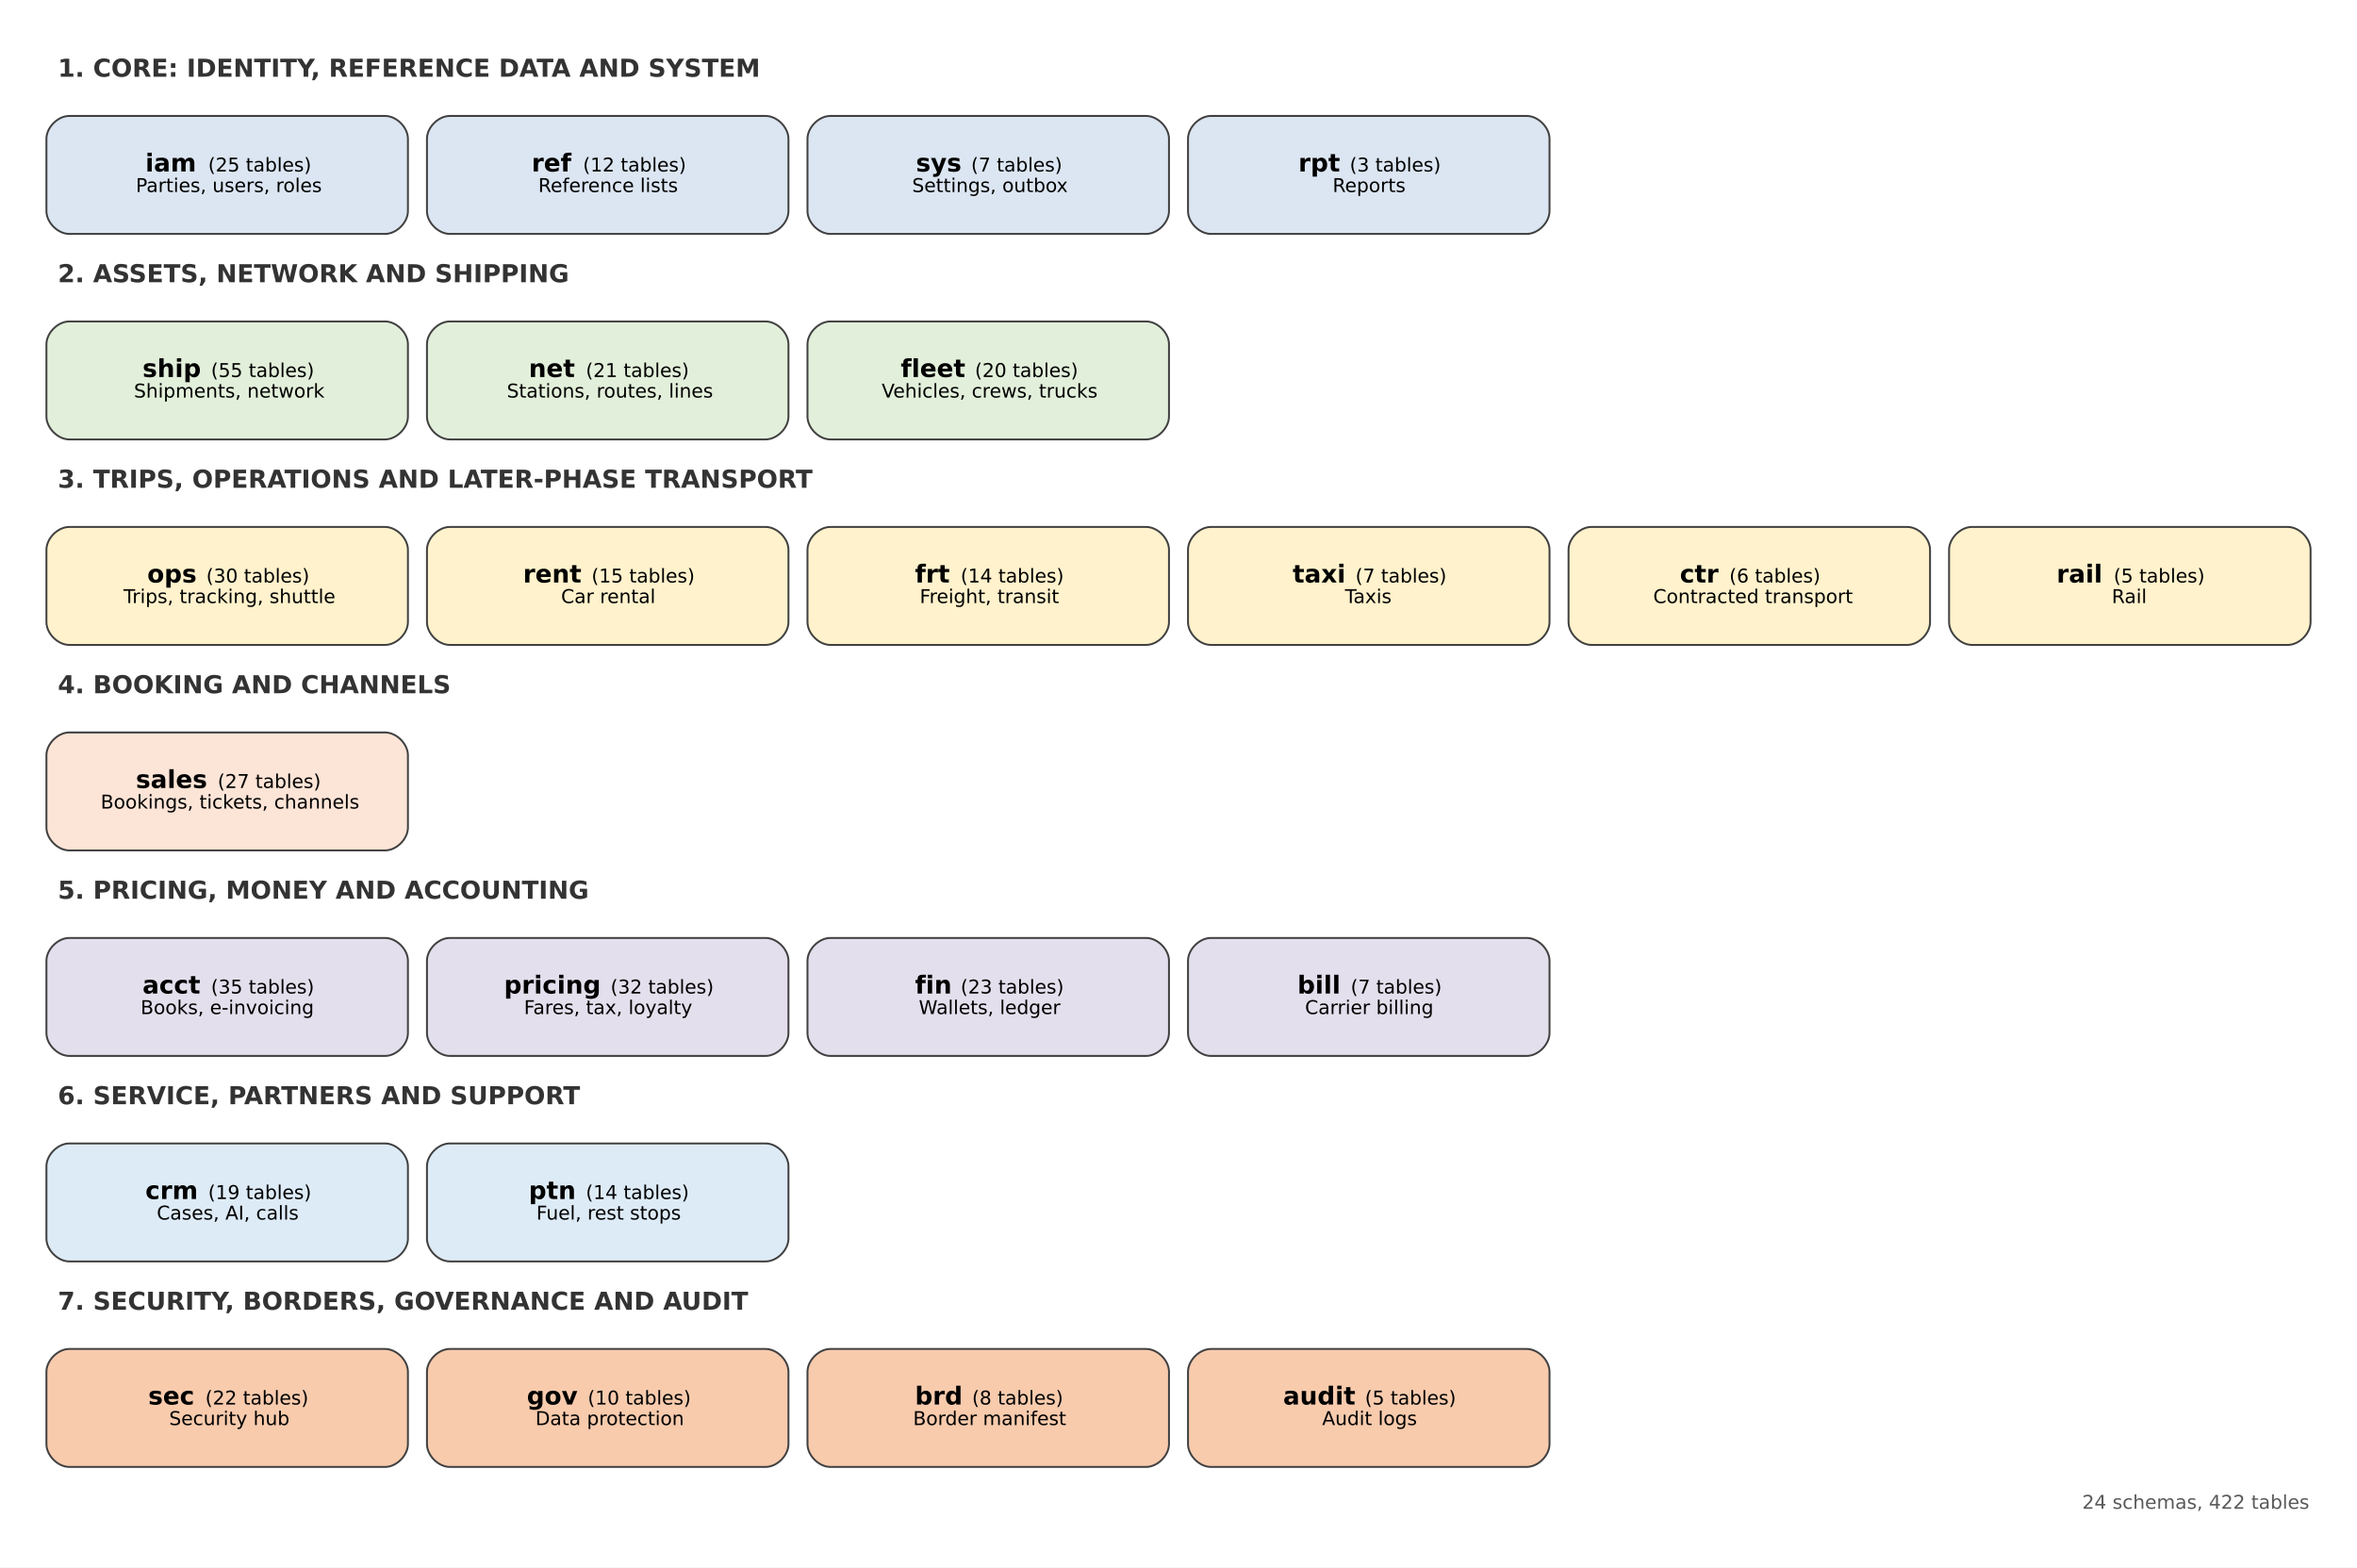
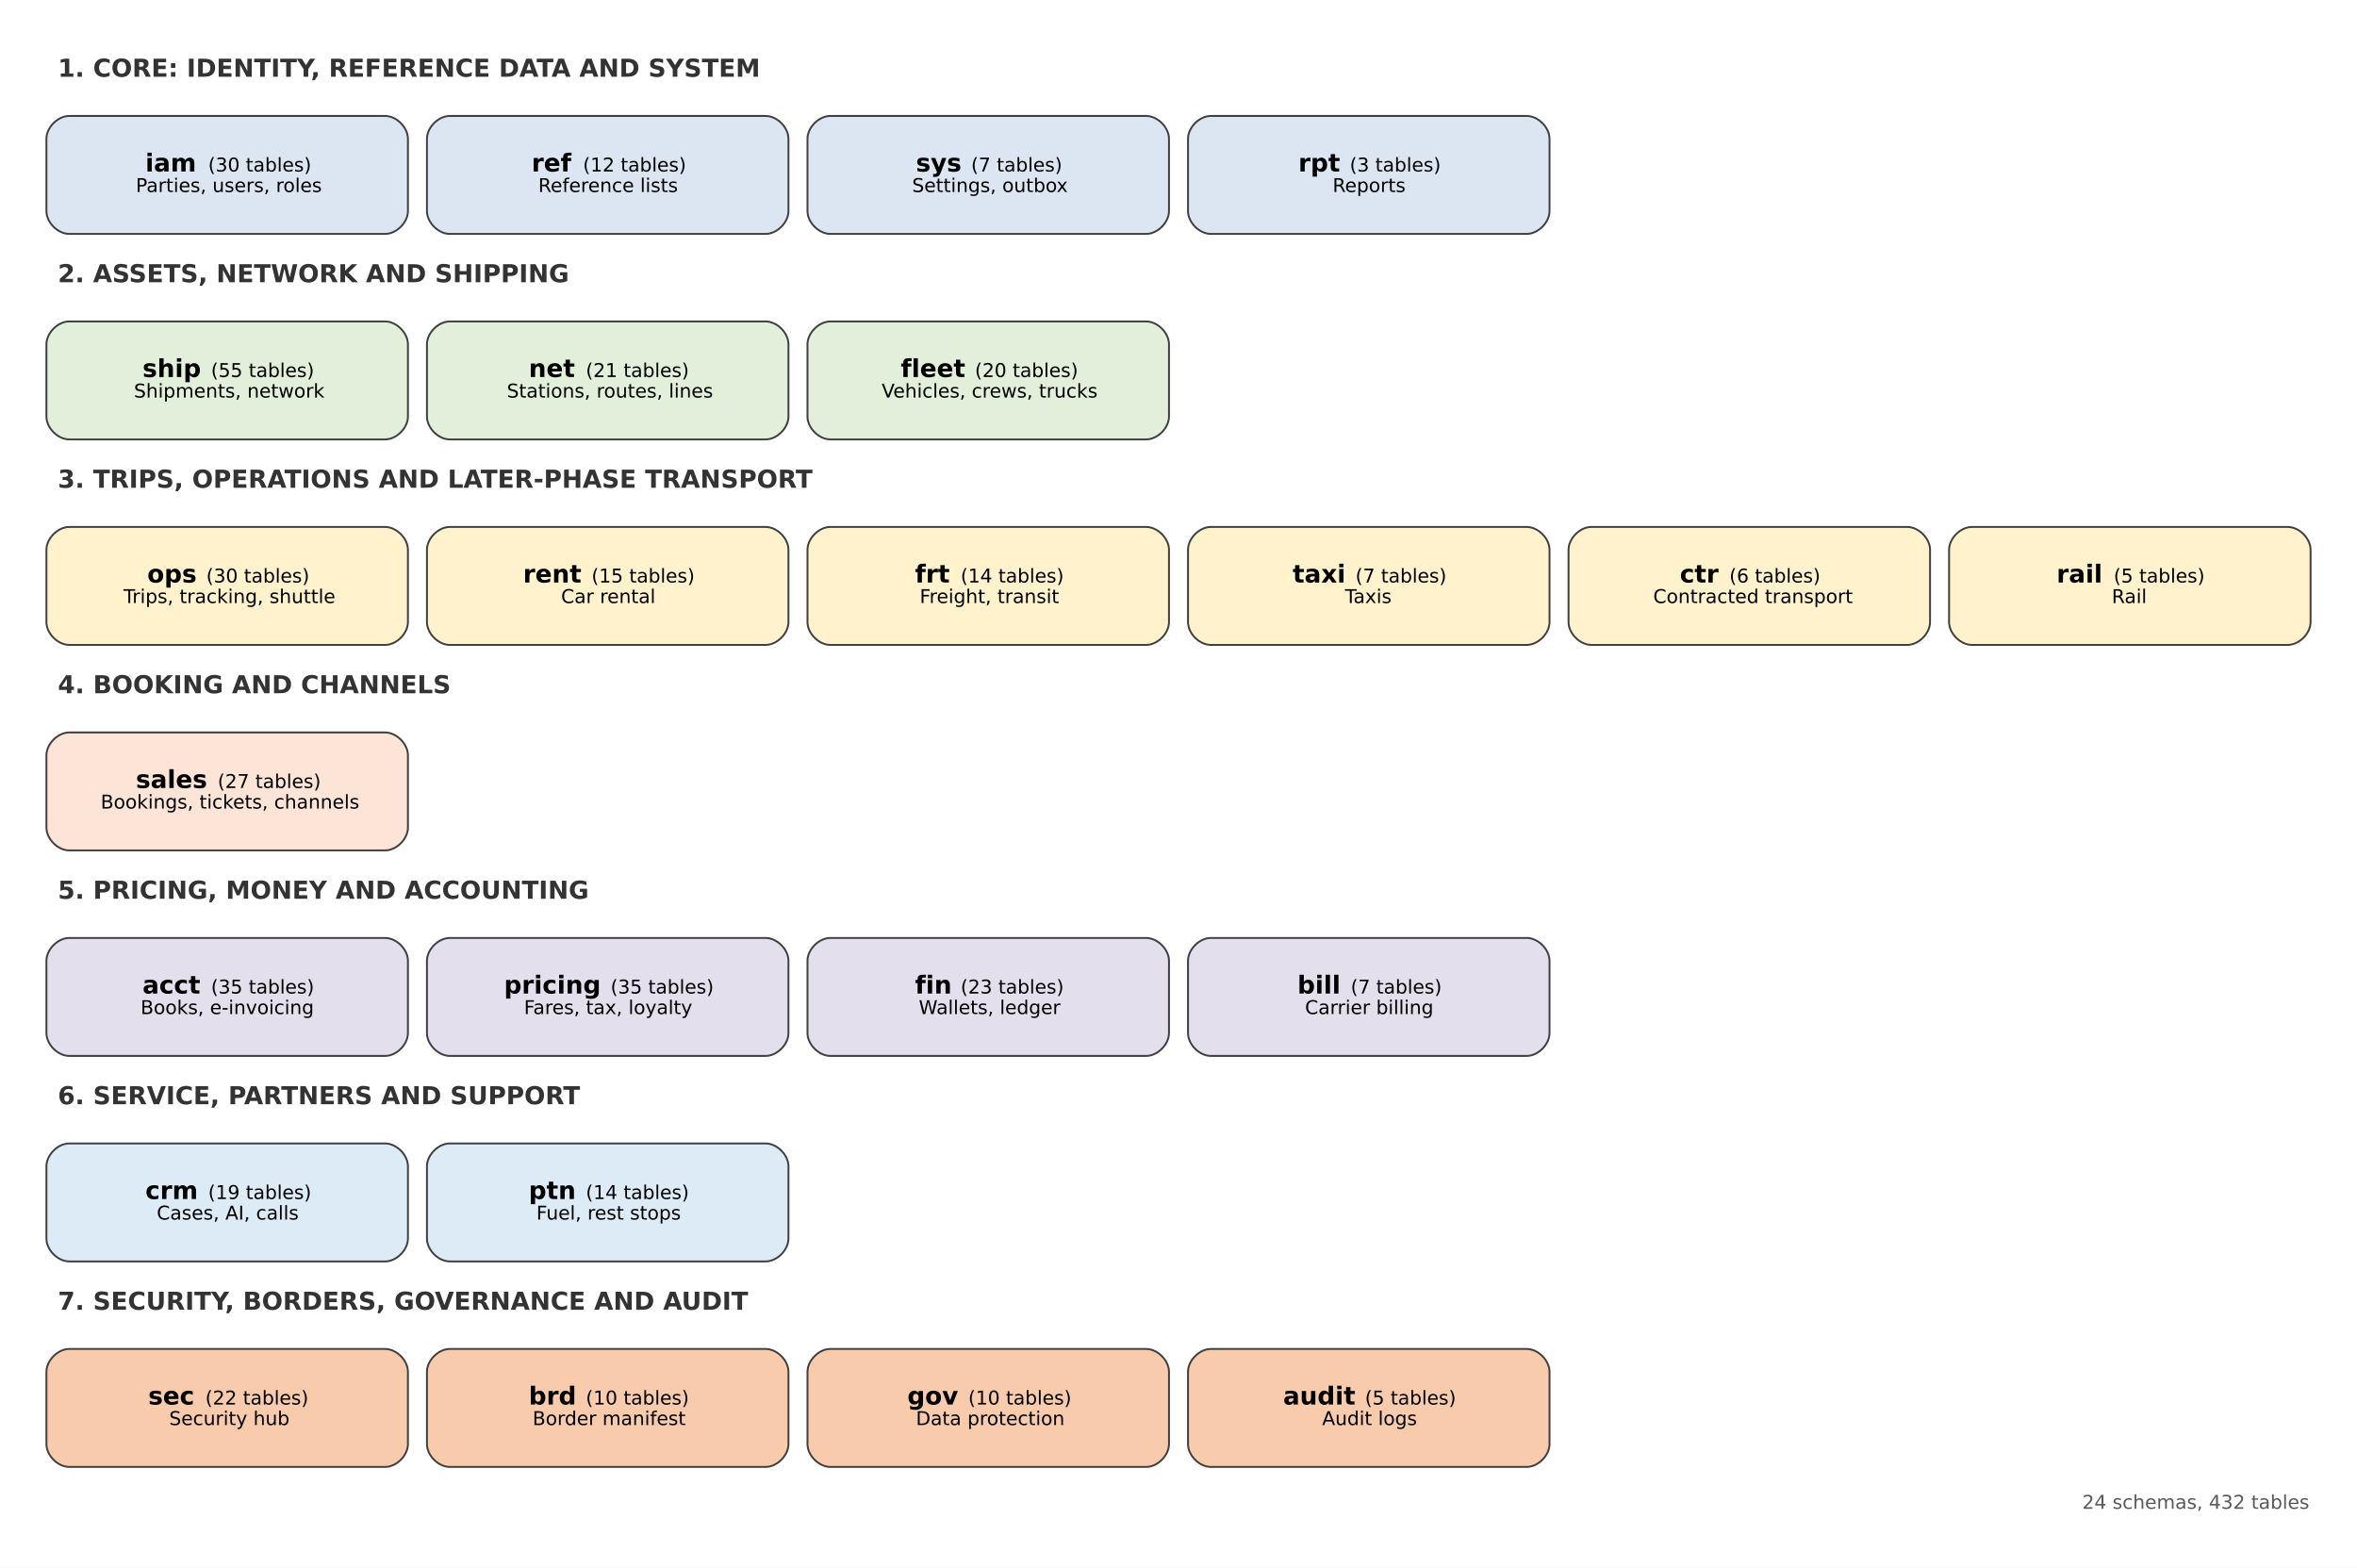
<svg xmlns="http://www.w3.org/2000/svg" width="1239pt" height="824pt" viewBox="0.00 0.00 1238.80 823.80">
  <g id="graph0" class="graph" transform="scale(1 1) rotate(0) translate(14.4 809.4)">
    <polygon fill="white" stroke="transparent" points="-14.4,14.4 -14.4,-809.4 1224.4,-809.4 1224.4,14.4 -14.4,14.4" />
    <g id="node1" class="node">
      <text text-anchor="start" x="16" y="-769.1" font-family="DejaVu Sans" font-weight="bold" font-size="13.00" fill="#333333">1. CORE: IDENTITY, REFERENCE DATA AND SYSTEM</text>
      <path fill="#dce6f2" stroke="transparent" d="M22,-686.5C22,-686.5 188,-686.5 188,-686.5 194,-686.5 200,-692.5 200,-698.5 200,-698.5 200,-736.5 200,-736.5 200,-742.5 194,-748.5 188,-748.5 188,-748.5 22,-748.5 22,-748.5 16,-748.5 10,-742.5 10,-736.5 10,-736.5 10,-698.5 10,-698.5 10,-692.5 16,-686.5 22,-686.5" />
      <path fill="none" stroke="#404040" d="M22,-686.5C22,-686.5 188,-686.5 188,-686.5 194,-686.5 200,-692.5 200,-698.5 200,-698.5 200,-736.5 200,-736.5 200,-742.5 194,-748.5 188,-748.5 188,-748.5 22,-748.5 22,-748.5 16,-748.5 10,-742.5 10,-736.5 10,-736.5 10,-698.5 10,-698.5 10,-692.5 16,-686.5 22,-686.5" />
      <text text-anchor="start" x="62" y="-719.3" font-family="DejaVu Sans" font-weight="bold" font-size="13.00">iam</text>
      <text text-anchor="start" x="90" y="-719.3" font-family="DejaVu Sans" font-size="14.00"> </text>
-       <text text-anchor="start" x="95" y="-719.3" font-family="DejaVu Sans" font-size="10.00">(25 tables)</text>
+       <text text-anchor="start" x="95" y="-719.3" font-family="DejaVu Sans" font-size="10.00">(30 tables)</text>
      <text text-anchor="start" x="57" y="-708.5" font-family="DejaVu Sans" font-size="10.00">Parties, users, roles</text>
      <path fill="#dce6f2" stroke="transparent" d="M222,-686.5C222,-686.5 388,-686.5 388,-686.5 394,-686.5 400,-692.5 400,-698.5 400,-698.5 400,-736.5 400,-736.5 400,-742.5 394,-748.5 388,-748.5 388,-748.5 222,-748.5 222,-748.5 216,-748.5 210,-742.5 210,-736.5 210,-736.5 210,-698.5 210,-698.5 210,-692.5 216,-686.5 222,-686.5" />
      <path fill="none" stroke="#404040" d="M222,-686.5C222,-686.5 388,-686.5 388,-686.5 394,-686.5 400,-692.5 400,-698.5 400,-698.5 400,-736.5 400,-736.5 400,-742.5 394,-748.5 388,-748.5 388,-748.5 222,-748.5 222,-748.5 216,-748.5 210,-742.5 210,-736.5 210,-736.5 210,-698.5 210,-698.5 210,-692.5 216,-686.5 222,-686.5" />
      <text text-anchor="start" x="265" y="-719.3" font-family="DejaVu Sans" font-weight="bold" font-size="13.00">ref</text>
      <text text-anchor="start" x="287" y="-719.3" font-family="DejaVu Sans" font-size="14.00"> </text>
      <text text-anchor="start" x="292" y="-719.3" font-family="DejaVu Sans" font-size="10.00">(12 tables)</text>
      <text text-anchor="start" x="268.5" y="-708.5" font-family="DejaVu Sans" font-size="10.00">Reference lists</text>
      <path fill="#dce6f2" stroke="transparent" d="M422,-686.5C422,-686.5 588,-686.5 588,-686.5 594,-686.5 600,-692.5 600,-698.5 600,-698.5 600,-736.5 600,-736.5 600,-742.5 594,-748.5 588,-748.5 588,-748.5 422,-748.5 422,-748.5 416,-748.5 410,-742.5 410,-736.5 410,-736.5 410,-698.5 410,-698.5 410,-692.5 416,-686.5 422,-686.5" />
      <path fill="none" stroke="#404040" d="M422,-686.5C422,-686.5 588,-686.5 588,-686.5 594,-686.5 600,-692.5 600,-698.5 600,-698.5 600,-736.5 600,-736.5 600,-742.5 594,-748.5 588,-748.5 588,-748.5 422,-748.5 422,-748.5 416,-748.5 410,-742.5 410,-736.5 410,-736.5 410,-698.5 410,-698.5 410,-692.5 416,-686.5 422,-686.5" />
      <text text-anchor="start" x="467" y="-719.3" font-family="DejaVu Sans" font-weight="bold" font-size="13.00">sys</text>
      <text text-anchor="start" x="491" y="-719.3" font-family="DejaVu Sans" font-size="14.00"> </text>
      <text text-anchor="start" x="496" y="-719.3" font-family="DejaVu Sans" font-size="10.00">(7 tables)</text>
      <text text-anchor="start" x="465" y="-708.5" font-family="DejaVu Sans" font-size="10.00">Settings, outbox</text>
      <path fill="#dce6f2" stroke="transparent" d="M622,-686.5C622,-686.5 788,-686.5 788,-686.5 794,-686.5 800,-692.5 800,-698.5 800,-698.5 800,-736.5 800,-736.5 800,-742.5 794,-748.5 788,-748.5 788,-748.5 622,-748.5 622,-748.5 616,-748.5 610,-742.5 610,-736.5 610,-736.5 610,-698.5 610,-698.5 610,-692.5 616,-686.5 622,-686.5" />
      <path fill="none" stroke="#404040" d="M622,-686.5C622,-686.5 788,-686.5 788,-686.5 794,-686.5 800,-692.5 800,-698.5 800,-698.5 800,-736.5 800,-736.5 800,-742.5 794,-748.5 788,-748.5 788,-748.5 622,-748.5 622,-748.5 616,-748.5 610,-742.5 610,-736.5 610,-736.5 610,-698.5 610,-698.5 610,-692.5 616,-686.5 622,-686.5" />
      <text text-anchor="start" x="668" y="-719.3" font-family="DejaVu Sans" font-weight="bold" font-size="13.00">rpt</text>
      <text text-anchor="start" x="690" y="-719.3" font-family="DejaVu Sans" font-size="14.00"> </text>
      <text text-anchor="start" x="695" y="-719.3" font-family="DejaVu Sans" font-size="10.00">(3 tables)</text>
      <text text-anchor="start" x="686" y="-708.5" font-family="DejaVu Sans" font-size="10.00">Reports</text>
      <text text-anchor="start" x="16" y="-661.1" font-family="DejaVu Sans" font-weight="bold" font-size="13.00" fill="#333333">2. ASSETS, NETWORK AND SHIPPING</text>
      <path fill="#e2efda" stroke="transparent" d="M22,-578.5C22,-578.5 188,-578.5 188,-578.5 194,-578.5 200,-584.5 200,-590.5 200,-590.5 200,-628.5 200,-628.5 200,-634.5 194,-640.5 188,-640.5 188,-640.5 22,-640.5 22,-640.5 16,-640.5 10,-634.5 10,-628.5 10,-628.5 10,-590.5 10,-590.5 10,-584.5 16,-578.5 22,-578.5" />
      <path fill="none" stroke="#404040" d="M22,-578.5C22,-578.5 188,-578.5 188,-578.5 194,-578.5 200,-584.5 200,-590.5 200,-590.5 200,-628.5 200,-628.5 200,-634.5 194,-640.5 188,-640.5 188,-640.5 22,-640.5 22,-640.5 16,-640.5 10,-634.5 10,-628.5 10,-628.5 10,-590.5 10,-590.5 10,-584.5 16,-578.5 22,-578.5" />
      <text text-anchor="start" x="60.5" y="-611.3" font-family="DejaVu Sans" font-weight="bold" font-size="13.00">ship</text>
      <text text-anchor="start" x="91.5" y="-611.3" font-family="DejaVu Sans" font-size="14.00"> </text>
      <text text-anchor="start" x="96.5" y="-611.3" font-family="DejaVu Sans" font-size="10.00">(55 tables)</text>
      <text text-anchor="start" x="56" y="-600.5" font-family="DejaVu Sans" font-size="10.00">Shipments, network</text>
      <path fill="#e2efda" stroke="transparent" d="M222,-578.5C222,-578.5 388,-578.5 388,-578.5 394,-578.5 400,-584.5 400,-590.5 400,-590.5 400,-628.5 400,-628.5 400,-634.5 394,-640.5 388,-640.5 388,-640.5 222,-640.5 222,-640.5 216,-640.5 210,-634.5 210,-628.5 210,-628.5 210,-590.5 210,-590.5 210,-584.5 216,-578.5 222,-578.5" />
      <path fill="none" stroke="#404040" d="M222,-578.5C222,-578.5 388,-578.5 388,-578.5 394,-578.5 400,-584.5 400,-590.5 400,-590.5 400,-628.5 400,-628.5 400,-634.5 394,-640.5 388,-640.5 388,-640.5 222,-640.5 222,-640.5 216,-640.5 210,-634.5 210,-628.5 210,-628.5 210,-590.5 210,-590.5 210,-584.5 216,-578.5 222,-578.5" />
      <text text-anchor="start" x="263.5" y="-611.3" font-family="DejaVu Sans" font-weight="bold" font-size="13.00">net</text>
      <text text-anchor="start" x="288.5" y="-611.3" font-family="DejaVu Sans" font-size="14.00"> </text>
      <text text-anchor="start" x="293.5" y="-611.3" font-family="DejaVu Sans" font-size="10.00">(21 tables)</text>
      <text text-anchor="start" x="252" y="-600.5" font-family="DejaVu Sans" font-size="10.00">Stations, routes, lines</text>
      <path fill="#e2efda" stroke="transparent" d="M422,-578.5C422,-578.5 588,-578.5 588,-578.5 594,-578.5 600,-584.5 600,-590.5 600,-590.5 600,-628.5 600,-628.5 600,-634.5 594,-640.5 588,-640.5 588,-640.5 422,-640.5 422,-640.5 416,-640.5 410,-634.5 410,-628.5 410,-628.5 410,-590.5 410,-590.5 410,-584.5 416,-578.5 422,-578.5" />
      <path fill="none" stroke="#404040" d="M422,-578.5C422,-578.5 588,-578.5 588,-578.5 594,-578.5 600,-584.5 600,-590.5 600,-590.5 600,-628.5 600,-628.5 600,-634.5 594,-640.5 588,-640.5 588,-640.5 422,-640.5 422,-640.5 416,-640.5 410,-634.5 410,-628.5 410,-628.5 410,-590.5 410,-590.5 410,-584.5 416,-578.5 422,-578.5" />
      <text text-anchor="start" x="459" y="-611.3" font-family="DejaVu Sans" font-weight="bold" font-size="13.00">fleet</text>
      <text text-anchor="start" x="493" y="-611.3" font-family="DejaVu Sans" font-size="14.00"> </text>
      <text text-anchor="start" x="498" y="-611.3" font-family="DejaVu Sans" font-size="10.00">(20 tables)</text>
      <text text-anchor="start" x="449" y="-600.5" font-family="DejaVu Sans" font-size="10.00">Vehicles, crews, trucks</text>
      <text text-anchor="start" x="16" y="-553.1" font-family="DejaVu Sans" font-weight="bold" font-size="13.00" fill="#333333">3. TRIPS, OPERATIONS AND LATER-PHASE TRANSPORT</text>
      <path fill="#fff2cc" stroke="transparent" d="M22,-470.5C22,-470.5 188,-470.5 188,-470.5 194,-470.5 200,-476.5 200,-482.5 200,-482.5 200,-520.5 200,-520.5 200,-526.5 194,-532.5 188,-532.5 188,-532.5 22,-532.5 22,-532.5 16,-532.5 10,-526.5 10,-520.5 10,-520.5 10,-482.5 10,-482.5 10,-476.5 16,-470.5 22,-470.5" />
      <path fill="none" stroke="#404040" d="M22,-470.5C22,-470.5 188,-470.5 188,-470.5 194,-470.5 200,-476.5 200,-482.5 200,-482.5 200,-520.5 200,-520.5 200,-526.5 194,-532.5 188,-532.5 188,-532.5 22,-532.5 22,-532.5 16,-532.5 10,-526.5 10,-520.5 10,-520.5 10,-482.5 10,-482.5 10,-476.5 16,-470.5 22,-470.5" />
      <text text-anchor="start" x="63" y="-503.3" font-family="DejaVu Sans" font-weight="bold" font-size="13.00">ops</text>
      <text text-anchor="start" x="89" y="-503.3" font-family="DejaVu Sans" font-size="14.00"> </text>
      <text text-anchor="start" x="94" y="-503.3" font-family="DejaVu Sans" font-size="10.00">(30 tables)</text>
      <text text-anchor="start" x="50.5" y="-492.5" font-family="DejaVu Sans" font-size="10.00">Trips, tracking, shuttle</text>
      <path fill="#fff2cc" stroke="transparent" d="M222,-470.5C222,-470.5 388,-470.5 388,-470.5 394,-470.5 400,-476.5 400,-482.5 400,-482.5 400,-520.5 400,-520.5 400,-526.5 394,-532.5 388,-532.5 388,-532.5 222,-532.5 222,-532.5 216,-532.5 210,-526.5 210,-520.5 210,-520.5 210,-482.5 210,-482.5 210,-476.5 216,-470.5 222,-470.5" />
      <path fill="none" stroke="#404040" d="M222,-470.5C222,-470.5 388,-470.5 388,-470.5 394,-470.5 400,-476.5 400,-482.5 400,-482.5 400,-520.5 400,-520.5 400,-526.5 394,-532.5 388,-532.5 388,-532.5 222,-532.5 222,-532.5 216,-532.5 210,-526.5 210,-520.5 210,-520.5 210,-482.5 210,-482.5 210,-476.5 216,-470.5 222,-470.5" />
      <text text-anchor="start" x="260.5" y="-503.3" font-family="DejaVu Sans" font-weight="bold" font-size="13.00">rent</text>
      <text text-anchor="start" x="291.5" y="-503.3" font-family="DejaVu Sans" font-size="14.00"> </text>
      <text text-anchor="start" x="296.5" y="-503.3" font-family="DejaVu Sans" font-size="10.00">(15 tables)</text>
      <text text-anchor="start" x="280.5" y="-492.5" font-family="DejaVu Sans" font-size="10.00">Car rental</text>
      <path fill="#fff2cc" stroke="transparent" d="M422,-470.5C422,-470.5 588,-470.5 588,-470.5 594,-470.5 600,-476.5 600,-482.5 600,-482.5 600,-520.5 600,-520.5 600,-526.5 594,-532.5 588,-532.5 588,-532.5 422,-532.5 422,-532.5 416,-532.5 410,-526.5 410,-520.5 410,-520.5 410,-482.5 410,-482.5 410,-476.5 416,-470.5 422,-470.5" />
      <path fill="none" stroke="#404040" d="M422,-470.5C422,-470.5 588,-470.5 588,-470.5 594,-470.5 600,-476.5 600,-482.5 600,-482.5 600,-520.5 600,-520.5 600,-526.5 594,-532.5 588,-532.5 588,-532.5 422,-532.5 422,-532.5 416,-532.5 410,-526.5 410,-520.5 410,-520.5 410,-482.5 410,-482.5 410,-476.5 416,-470.5 422,-470.5" />
      <text text-anchor="start" x="466.5" y="-503.3" font-family="DejaVu Sans" font-weight="bold" font-size="13.00">frt</text>
      <text text-anchor="start" x="485.5" y="-503.3" font-family="DejaVu Sans" font-size="14.00"> </text>
      <text text-anchor="start" x="490.5" y="-503.3" font-family="DejaVu Sans" font-size="10.00">(14 tables)</text>
      <text text-anchor="start" x="469" y="-492.5" font-family="DejaVu Sans" font-size="10.00">Freight, transit</text>
      <path fill="#fff2cc" stroke="transparent" d="M622,-470.5C622,-470.5 788,-470.5 788,-470.5 794,-470.5 800,-476.5 800,-482.5 800,-482.5 800,-520.5 800,-520.5 800,-526.5 794,-532.5 788,-532.5 788,-532.5 622,-532.5 622,-532.5 616,-532.5 610,-526.5 610,-520.5 610,-520.5 610,-482.5 610,-482.5 610,-476.5 616,-470.5 622,-470.5" />
      <path fill="none" stroke="#404040" d="M622,-470.5C622,-470.5 788,-470.5 788,-470.5 794,-470.5 800,-476.5 800,-482.5 800,-482.5 800,-520.5 800,-520.5 800,-526.5 794,-532.5 788,-532.5 788,-532.5 622,-532.5 622,-532.5 616,-532.5 610,-526.5 610,-520.5 610,-520.5 610,-482.5 610,-482.5 610,-476.5 616,-470.5 622,-470.5" />
      <text text-anchor="start" x="665" y="-503.3" font-family="DejaVu Sans" font-weight="bold" font-size="13.00">taxi</text>
      <text text-anchor="start" x="693" y="-503.3" font-family="DejaVu Sans" font-size="14.00"> </text>
      <text text-anchor="start" x="698" y="-503.3" font-family="DejaVu Sans" font-size="10.00">(7 tables)</text>
      <text text-anchor="start" x="692.5" y="-492.5" font-family="DejaVu Sans" font-size="10.00">Taxis</text>
      <path fill="#fff2cc" stroke="transparent" d="M822,-470.5C822,-470.5 988,-470.5 988,-470.5 994,-470.5 1000,-476.5 1000,-482.5 1000,-482.5 1000,-520.5 1000,-520.5 1000,-526.5 994,-532.5 988,-532.5 988,-532.5 822,-532.5 822,-532.5 816,-532.5 810,-526.5 810,-520.5 810,-520.5 810,-482.5 810,-482.5 810,-476.5 816,-470.5 822,-470.5" />
      <path fill="none" stroke="#404040" d="M822,-470.5C822,-470.5 988,-470.5 988,-470.5 994,-470.5 1000,-476.5 1000,-482.5 1000,-482.5 1000,-520.5 1000,-520.5 1000,-526.5 994,-532.5 988,-532.5 988,-532.5 822,-532.5 822,-532.5 816,-532.5 810,-526.5 810,-520.5 810,-520.5 810,-482.5 810,-482.5 810,-476.5 816,-470.5 822,-470.5" />
      <text text-anchor="start" x="868.5" y="-503.3" font-family="DejaVu Sans" font-weight="bold" font-size="13.00">ctr</text>
      <text text-anchor="start" x="889.5" y="-503.3" font-family="DejaVu Sans" font-size="14.00"> </text>
      <text text-anchor="start" x="894.5" y="-503.3" font-family="DejaVu Sans" font-size="10.00">(6 tables)</text>
      <text text-anchor="start" x="854.5" y="-492.5" font-family="DejaVu Sans" font-size="10.00">Contracted transport</text>
      <path fill="#fff2cc" stroke="transparent" d="M1022,-470.5C1022,-470.5 1188,-470.5 1188,-470.5 1194,-470.5 1200,-476.5 1200,-482.5 1200,-482.5 1200,-520.5 1200,-520.5 1200,-526.5 1194,-532.5 1188,-532.5 1188,-532.5 1022,-532.5 1022,-532.5 1016,-532.5 1010,-526.5 1010,-520.5 1010,-520.5 1010,-482.5 1010,-482.5 1010,-476.5 1016,-470.5 1022,-470.5" />
      <path fill="none" stroke="#404040" d="M1022,-470.5C1022,-470.5 1188,-470.5 1188,-470.5 1194,-470.5 1200,-476.5 1200,-482.5 1200,-482.5 1200,-520.5 1200,-520.5 1200,-526.5 1194,-532.5 1188,-532.5 1188,-532.5 1022,-532.5 1022,-532.5 1016,-532.5 1010,-526.5 1010,-520.5 1010,-520.5 1010,-482.5 1010,-482.5 1010,-476.5 1016,-470.5 1022,-470.5" />
      <text text-anchor="start" x="1066.5" y="-503.3" font-family="DejaVu Sans" font-weight="bold" font-size="13.00">rail</text>
      <text text-anchor="start" x="1091.5" y="-503.3" font-family="DejaVu Sans" font-size="14.00"> </text>
      <text text-anchor="start" x="1096.5" y="-503.3" font-family="DejaVu Sans" font-size="10.00">(5 tables)</text>
      <text text-anchor="start" x="1095.5" y="-492.5" font-family="DejaVu Sans" font-size="10.00">Rail</text>
      <text text-anchor="start" x="16" y="-445.1" font-family="DejaVu Sans" font-weight="bold" font-size="13.00" fill="#333333">4. BOOKING AND CHANNELS</text>
      <path fill="#fce4d6" stroke="transparent" d="M22,-362.5C22,-362.5 188,-362.5 188,-362.5 194,-362.5 200,-368.5 200,-374.5 200,-374.5 200,-412.5 200,-412.5 200,-418.5 194,-424.5 188,-424.5 188,-424.5 22,-424.5 22,-424.5 16,-424.5 10,-418.5 10,-412.5 10,-412.5 10,-374.5 10,-374.5 10,-368.5 16,-362.5 22,-362.5" />
      <path fill="none" stroke="#404040" d="M22,-362.5C22,-362.5 188,-362.5 188,-362.5 194,-362.5 200,-368.5 200,-374.5 200,-374.5 200,-412.5 200,-412.5 200,-418.5 194,-424.5 188,-424.5 188,-424.5 22,-424.5 22,-424.5 16,-424.5 10,-418.5 10,-412.5 10,-412.5 10,-374.5 10,-374.5 10,-368.5 16,-362.5 22,-362.5" />
      <text text-anchor="start" x="57" y="-395.3" font-family="DejaVu Sans" font-weight="bold" font-size="13.00">sales</text>
      <text text-anchor="start" x="95" y="-395.3" font-family="DejaVu Sans" font-size="14.00"> </text>
      <text text-anchor="start" x="100" y="-395.3" font-family="DejaVu Sans" font-size="10.00">(27 tables)</text>
      <text text-anchor="start" x="38.5" y="-384.5" font-family="DejaVu Sans" font-size="10.00">Bookings, tickets, channels</text>
      <text text-anchor="start" x="16" y="-337.1" font-family="DejaVu Sans" font-weight="bold" font-size="13.00" fill="#333333">5. PRICING, MONEY AND ACCOUNTING</text>
      <path fill="#e4dfec" stroke="transparent" d="M22,-254.5C22,-254.5 188,-254.5 188,-254.5 194,-254.5 200,-260.5 200,-266.5 200,-266.5 200,-304.5 200,-304.5 200,-310.5 194,-316.5 188,-316.5 188,-316.5 22,-316.5 22,-316.5 16,-316.5 10,-310.5 10,-304.5 10,-304.5 10,-266.5 10,-266.5 10,-260.5 16,-254.5 22,-254.5" />
      <path fill="none" stroke="#404040" d="M22,-254.5C22,-254.5 188,-254.5 188,-254.5 194,-254.5 200,-260.5 200,-266.5 200,-266.5 200,-304.5 200,-304.5 200,-310.5 194,-316.5 188,-316.5 188,-316.5 22,-316.5 22,-316.5 16,-316.5 10,-310.5 10,-304.5 10,-304.5 10,-266.5 10,-266.5 10,-260.5 16,-254.5 22,-254.5" />
      <text text-anchor="start" x="60.5" y="-287.3" font-family="DejaVu Sans" font-weight="bold" font-size="13.00">acct</text>
      <text text-anchor="start" x="91.5" y="-287.3" font-family="DejaVu Sans" font-size="14.00"> </text>
      <text text-anchor="start" x="96.5" y="-287.3" font-family="DejaVu Sans" font-size="10.00">(35 tables)</text>
      <text text-anchor="start" x="59.5" y="-276.5" font-family="DejaVu Sans" font-size="10.00">Books, e-invoicing</text>
      <path fill="#e4dfec" stroke="transparent" d="M222,-254.5C222,-254.5 388,-254.5 388,-254.5 394,-254.5 400,-260.5 400,-266.5 400,-266.5 400,-304.5 400,-304.5 400,-310.5 394,-316.5 388,-316.5 388,-316.5 222,-316.5 222,-316.5 216,-316.5 210,-310.5 210,-304.5 210,-304.5 210,-266.5 210,-266.5 210,-260.5 216,-254.5 222,-254.5" />
      <path fill="none" stroke="#404040" d="M222,-254.5C222,-254.5 388,-254.5 388,-254.5 394,-254.5 400,-260.5 400,-266.5 400,-266.5 400,-304.5 400,-304.5 400,-310.5 394,-316.5 388,-316.5 388,-316.5 222,-316.5 222,-316.5 216,-316.5 210,-310.5 210,-304.5 210,-304.5 210,-266.5 210,-266.5 210,-260.5 216,-254.5 222,-254.5" />
      <text text-anchor="start" x="250.5" y="-287.3" font-family="DejaVu Sans" font-weight="bold" font-size="13.00">pricing</text>
      <text text-anchor="start" x="301.5" y="-287.3" font-family="DejaVu Sans" font-size="14.00"> </text>
-       <text text-anchor="start" x="306.5" y="-287.3" font-family="DejaVu Sans" font-size="10.00">(32 tables)</text>
+       <text text-anchor="start" x="306.5" y="-287.3" font-family="DejaVu Sans" font-size="10.00">(35 tables)</text>
      <text text-anchor="start" x="261" y="-276.5" font-family="DejaVu Sans" font-size="10.00">Fares, tax, loyalty</text>
      <path fill="#e4dfec" stroke="transparent" d="M422,-254.5C422,-254.5 588,-254.5 588,-254.5 594,-254.5 600,-260.5 600,-266.5 600,-266.5 600,-304.5 600,-304.5 600,-310.5 594,-316.5 588,-316.5 588,-316.5 422,-316.5 422,-316.5 416,-316.5 410,-310.5 410,-304.5 410,-304.5 410,-266.5 410,-266.5 410,-260.5 416,-254.5 422,-254.5" />
      <path fill="none" stroke="#404040" d="M422,-254.5C422,-254.5 588,-254.5 588,-254.5 594,-254.5 600,-260.5 600,-266.5 600,-266.5 600,-304.5 600,-304.5 600,-310.5 594,-316.5 588,-316.5 588,-316.5 422,-316.5 422,-316.5 416,-316.5 410,-310.5 410,-304.5 410,-304.5 410,-266.5 410,-266.5 410,-260.5 416,-254.5 422,-254.5" />
      <text text-anchor="start" x="466.5" y="-287.3" font-family="DejaVu Sans" font-weight="bold" font-size="13.00">fin</text>
      <text text-anchor="start" x="485.5" y="-287.3" font-family="DejaVu Sans" font-size="14.00"> </text>
      <text text-anchor="start" x="490.5" y="-287.3" font-family="DejaVu Sans" font-size="10.00">(23 tables)</text>
      <text text-anchor="start" x="468.5" y="-276.5" font-family="DejaVu Sans" font-size="10.00">Wallets, ledger</text>
      <path fill="#e4dfec" stroke="transparent" d="M622,-254.5C622,-254.5 788,-254.5 788,-254.5 794,-254.5 800,-260.5 800,-266.5 800,-266.5 800,-304.5 800,-304.5 800,-310.5 794,-316.5 788,-316.5 788,-316.5 622,-316.5 622,-316.5 616,-316.5 610,-310.5 610,-304.5 610,-304.5 610,-266.5 610,-266.5 610,-260.5 616,-254.5 622,-254.5" />
      <path fill="none" stroke="#404040" d="M622,-254.5C622,-254.5 788,-254.5 788,-254.5 794,-254.5 800,-260.5 800,-266.5 800,-266.5 800,-304.5 800,-304.5 800,-310.5 794,-316.5 788,-316.5 788,-316.5 622,-316.5 622,-316.5 616,-316.5 610,-310.5 610,-304.5 610,-304.5 610,-266.5 610,-266.5 610,-260.5 616,-254.5 622,-254.5" />
      <text text-anchor="start" x="667.5" y="-287.3" font-family="DejaVu Sans" font-weight="bold" font-size="13.00">bill</text>
      <text text-anchor="start" x="690.5" y="-287.3" font-family="DejaVu Sans" font-size="14.00"> </text>
      <text text-anchor="start" x="695.5" y="-287.3" font-family="DejaVu Sans" font-size="10.00">(7 tables)</text>
      <text text-anchor="start" x="671.5" y="-276.5" font-family="DejaVu Sans" font-size="10.00">Carrier billing</text>
      <text text-anchor="start" x="16" y="-229.1" font-family="DejaVu Sans" font-weight="bold" font-size="13.00" fill="#333333">6. SERVICE, PARTNERS AND SUPPORT</text>
      <path fill="#ddebf7" stroke="transparent" d="M22,-146.5C22,-146.5 188,-146.5 188,-146.5 194,-146.5 200,-152.5 200,-158.5 200,-158.5 200,-196.5 200,-196.5 200,-202.5 194,-208.5 188,-208.5 188,-208.5 22,-208.5 22,-208.5 16,-208.5 10,-202.5 10,-196.5 10,-196.5 10,-158.5 10,-158.5 10,-152.5 16,-146.5 22,-146.5" />
      <path fill="none" stroke="#404040" d="M22,-146.5C22,-146.5 188,-146.5 188,-146.5 194,-146.5 200,-152.5 200,-158.5 200,-158.5 200,-196.5 200,-196.5 200,-202.5 194,-208.5 188,-208.5 188,-208.5 22,-208.5 22,-208.5 16,-208.5 10,-202.5 10,-196.5 10,-196.5 10,-158.5 10,-158.5 10,-152.5 16,-146.5 22,-146.5" />
      <text text-anchor="start" x="62" y="-179.3" font-family="DejaVu Sans" font-weight="bold" font-size="13.00">crm</text>
      <text text-anchor="start" x="90" y="-179.3" font-family="DejaVu Sans" font-size="14.00"> </text>
      <text text-anchor="start" x="95" y="-179.3" font-family="DejaVu Sans" font-size="10.00">(19 tables)</text>
      <text text-anchor="start" x="68" y="-168.5" font-family="DejaVu Sans" font-size="10.00">Cases, AI, calls</text>
      <path fill="#ddebf7" stroke="transparent" d="M222,-146.5C222,-146.5 388,-146.5 388,-146.5 394,-146.5 400,-152.5 400,-158.5 400,-158.5 400,-196.5 400,-196.5 400,-202.5 394,-208.5 388,-208.5 388,-208.5 222,-208.5 222,-208.5 216,-208.5 210,-202.5 210,-196.5 210,-196.5 210,-158.5 210,-158.5 210,-152.5 216,-146.5 222,-146.5" />
      <path fill="none" stroke="#404040" d="M222,-146.5C222,-146.5 388,-146.5 388,-146.5 394,-146.5 400,-152.5 400,-158.5 400,-158.5 400,-196.5 400,-196.5 400,-202.5 394,-208.5 388,-208.5 388,-208.5 222,-208.5 222,-208.5 216,-208.5 210,-202.5 210,-196.5 210,-196.5 210,-158.5 210,-158.5 210,-152.5 216,-146.5 222,-146.5" />
      <text text-anchor="start" x="263.5" y="-179.3" font-family="DejaVu Sans" font-weight="bold" font-size="13.00">ptn</text>
      <text text-anchor="start" x="288.5" y="-179.3" font-family="DejaVu Sans" font-size="14.00"> </text>
      <text text-anchor="start" x="293.5" y="-179.3" font-family="DejaVu Sans" font-size="10.00">(14 tables)</text>
      <text text-anchor="start" x="267.5" y="-168.5" font-family="DejaVu Sans" font-size="10.00">Fuel, rest stops</text>
      <text text-anchor="start" x="16" y="-121.1" font-family="DejaVu Sans" font-weight="bold" font-size="13.00" fill="#333333">7. SECURITY, BORDERS, GOVERNANCE AND AUDIT</text>
      <path fill="#f8cbad" stroke="transparent" d="M22,-38.5C22,-38.5 188,-38.5 188,-38.5 194,-38.5 200,-44.5 200,-50.5 200,-50.5 200,-88.5 200,-88.5 200,-94.5 194,-100.5 188,-100.5 188,-100.5 22,-100.5 22,-100.5 16,-100.5 10,-94.5 10,-88.5 10,-88.5 10,-50.5 10,-50.5 10,-44.5 16,-38.5 22,-38.5" />
      <path fill="none" stroke="#404040" d="M22,-38.5C22,-38.5 188,-38.5 188,-38.5 194,-38.5 200,-44.5 200,-50.5 200,-50.5 200,-88.5 200,-88.5 200,-94.5 194,-100.5 188,-100.5 188,-100.5 22,-100.5 22,-100.5 16,-100.5 10,-94.5 10,-88.5 10,-88.5 10,-50.5 10,-50.5 10,-44.5 16,-38.5 22,-38.5" />
      <text text-anchor="start" x="63.5" y="-71.3" font-family="DejaVu Sans" font-weight="bold" font-size="13.00">sec</text>
      <text text-anchor="start" x="88.5" y="-71.3" font-family="DejaVu Sans" font-size="14.00"> </text>
      <text text-anchor="start" x="93.5" y="-71.3" font-family="DejaVu Sans" font-size="10.00">(22 tables)</text>
      <text text-anchor="start" x="74.5" y="-60.5" font-family="DejaVu Sans" font-size="10.00">Security hub</text>
      <path fill="#f8cbad" stroke="transparent" d="M222,-38.5C222,-38.5 388,-38.5 388,-38.5 394,-38.5 400,-44.5 400,-50.5 400,-50.5 400,-88.5 400,-88.5 400,-94.5 394,-100.5 388,-100.5 388,-100.5 222,-100.5 222,-100.5 216,-100.5 210,-94.5 210,-88.5 210,-88.5 210,-50.5 210,-50.5 210,-44.5 216,-38.5 222,-38.5" />
      <path fill="none" stroke="#404040" d="M222,-38.5C222,-38.5 388,-38.5 388,-38.5 394,-38.5 400,-44.5 400,-50.5 400,-50.5 400,-88.5 400,-88.5 400,-94.5 394,-100.5 388,-100.5 388,-100.5 222,-100.5 222,-100.5 216,-100.5 210,-94.5 210,-88.5 210,-88.5 210,-50.5 210,-50.5 210,-44.5 216,-38.5 222,-38.5" />
-       <text text-anchor="start" x="262.5" y="-71.3" font-family="DejaVu Sans" font-weight="bold" font-size="13.00">gov</text>
-       <text text-anchor="start" x="289.5" y="-71.3" font-family="DejaVu Sans" font-size="14.00"> </text>
-       <text text-anchor="start" x="294.5" y="-71.3" font-family="DejaVu Sans" font-size="10.00">(10 tables)</text>
-       <text text-anchor="start" x="267" y="-60.5" font-family="DejaVu Sans" font-size="10.00">Data protection</text>
+       <text text-anchor="start" x="263.5" y="-71.3" font-family="DejaVu Sans" font-weight="bold" font-size="13.00">brd</text>
+       <text text-anchor="start" x="288.5" y="-71.3" font-family="DejaVu Sans" font-size="14.00"> </text>
+       <text text-anchor="start" x="293.5" y="-71.3" font-family="DejaVu Sans" font-size="10.00">(10 tables)</text>
+       <text text-anchor="start" x="265.5" y="-60.5" font-family="DejaVu Sans" font-size="10.00">Border manifest</text>
      <path fill="#f8cbad" stroke="transparent" d="M422,-38.5C422,-38.5 588,-38.5 588,-38.5 594,-38.5 600,-44.5 600,-50.5 600,-50.5 600,-88.5 600,-88.5 600,-94.5 594,-100.5 588,-100.5 588,-100.5 422,-100.5 422,-100.5 416,-100.5 410,-94.5 410,-88.5 410,-88.5 410,-50.5 410,-50.5 410,-44.5 416,-38.5 422,-38.5" />
      <path fill="none" stroke="#404040" d="M422,-38.5C422,-38.5 588,-38.5 588,-38.5 594,-38.5 600,-44.5 600,-50.5 600,-50.5 600,-88.5 600,-88.5 600,-94.5 594,-100.5 588,-100.5 588,-100.5 422,-100.5 422,-100.5 416,-100.5 410,-94.5 410,-88.5 410,-88.5 410,-50.5 410,-50.5 410,-44.5 416,-38.5 422,-38.5" />
-       <text text-anchor="start" x="466.5" y="-71.3" font-family="DejaVu Sans" font-weight="bold" font-size="13.00">brd</text>
-       <text text-anchor="start" x="491.5" y="-71.3" font-family="DejaVu Sans" font-size="14.00"> </text>
-       <text text-anchor="start" x="496.5" y="-71.3" font-family="DejaVu Sans" font-size="10.00">(8 tables)</text>
-       <text text-anchor="start" x="465.5" y="-60.5" font-family="DejaVu Sans" font-size="10.00">Border manifest</text>
+       <text text-anchor="start" x="462.5" y="-71.3" font-family="DejaVu Sans" font-weight="bold" font-size="13.00">gov</text>
+       <text text-anchor="start" x="489.5" y="-71.3" font-family="DejaVu Sans" font-size="14.00"> </text>
+       <text text-anchor="start" x="494.5" y="-71.3" font-family="DejaVu Sans" font-size="10.00">(10 tables)</text>
+       <text text-anchor="start" x="467" y="-60.5" font-family="DejaVu Sans" font-size="10.00">Data protection</text>
      <path fill="#f8cbad" stroke="transparent" d="M622,-38.5C622,-38.5 788,-38.5 788,-38.5 794,-38.5 800,-44.5 800,-50.5 800,-50.5 800,-88.5 800,-88.5 800,-94.5 794,-100.5 788,-100.5 788,-100.5 622,-100.5 622,-100.5 616,-100.5 610,-94.5 610,-88.5 610,-88.5 610,-50.5 610,-50.5 610,-44.5 616,-38.5 622,-38.5" />
      <path fill="none" stroke="#404040" d="M622,-38.5C622,-38.5 788,-38.5 788,-38.5 794,-38.5 800,-44.5 800,-50.5 800,-50.5 800,-88.5 800,-88.5 800,-94.5 794,-100.5 788,-100.5 788,-100.5 622,-100.5 622,-100.5 616,-100.5 610,-94.5 610,-88.5 610,-88.5 610,-50.5 610,-50.5 610,-44.5 616,-38.5 622,-38.5" />
      <text text-anchor="start" x="660" y="-71.3" font-family="DejaVu Sans" font-weight="bold" font-size="13.00">audit</text>
      <text text-anchor="start" x="698" y="-71.3" font-family="DejaVu Sans" font-size="14.00"> </text>
      <text text-anchor="start" x="703" y="-71.3" font-family="DejaVu Sans" font-size="10.00">(5 tables)</text>
      <text text-anchor="start" x="680.5" y="-60.5" font-family="DejaVu Sans" font-size="10.00">Audit logs</text>
-       <text text-anchor="start" x="1080" y="-16.5" font-family="DejaVu Sans" font-size="10.00" fill="#595959">24 schemas, 422 tables</text>
+       <text text-anchor="start" x="1080" y="-16.5" font-family="DejaVu Sans" font-size="10.00" fill="#595959">24 schemas, 432 tables</text>
    </g>
  </g>
</svg>
